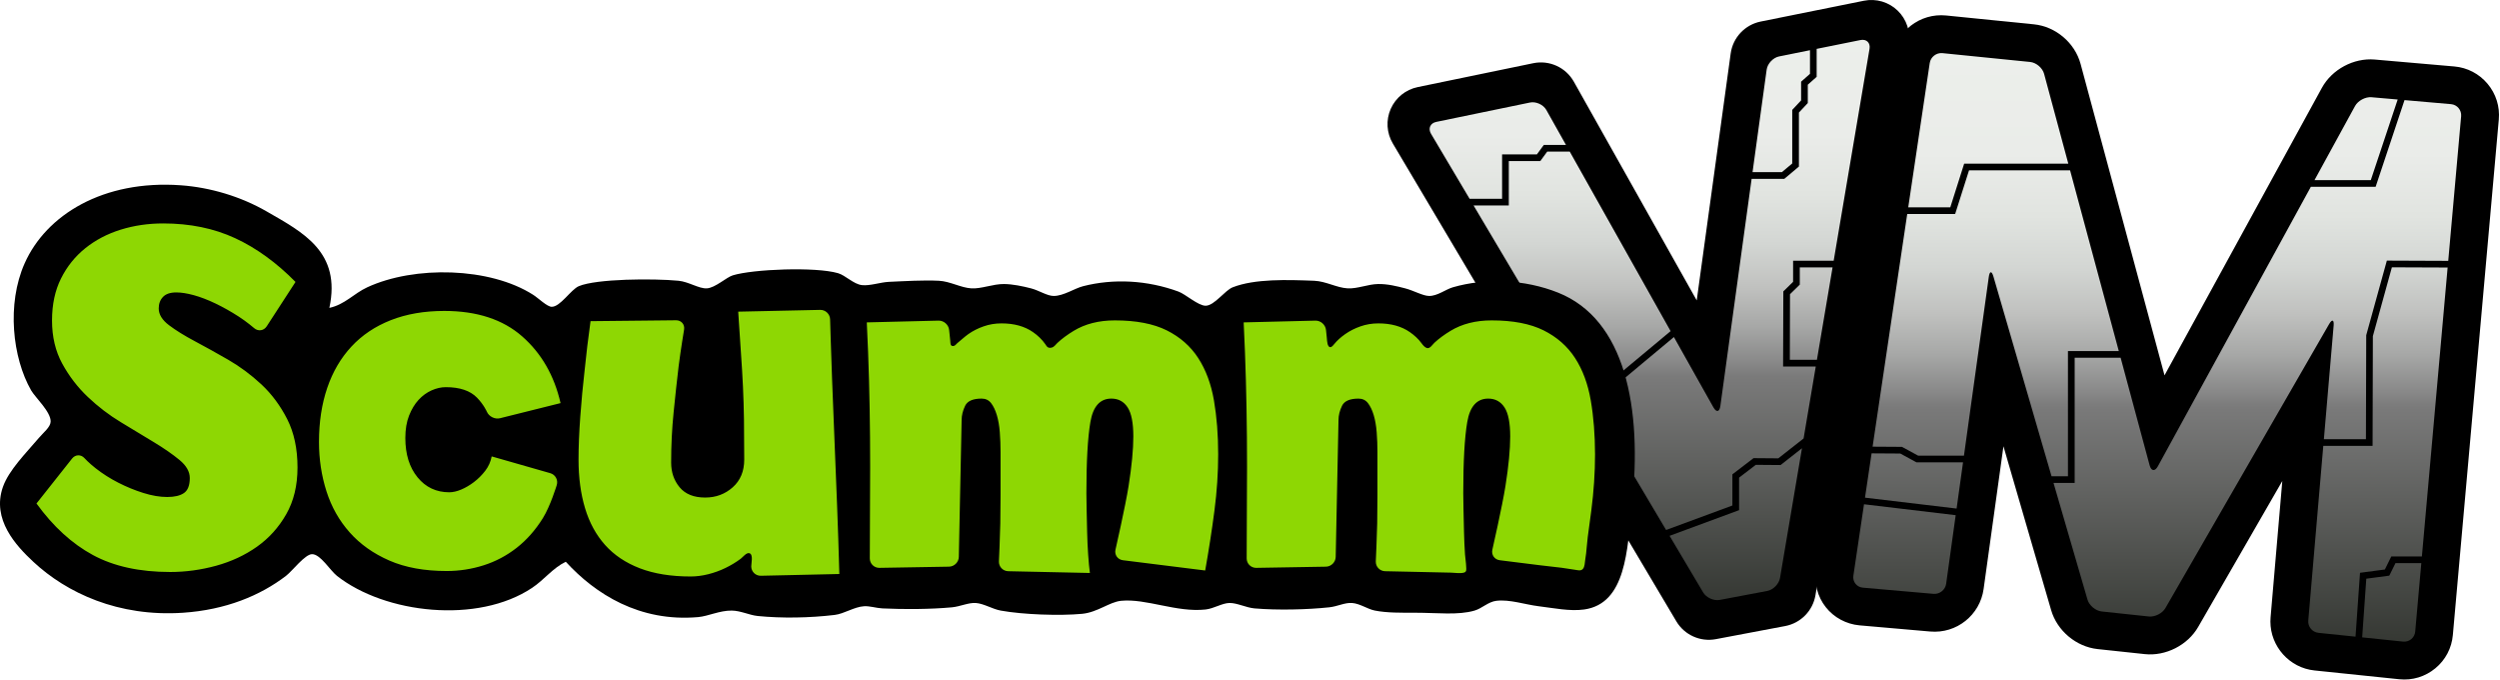
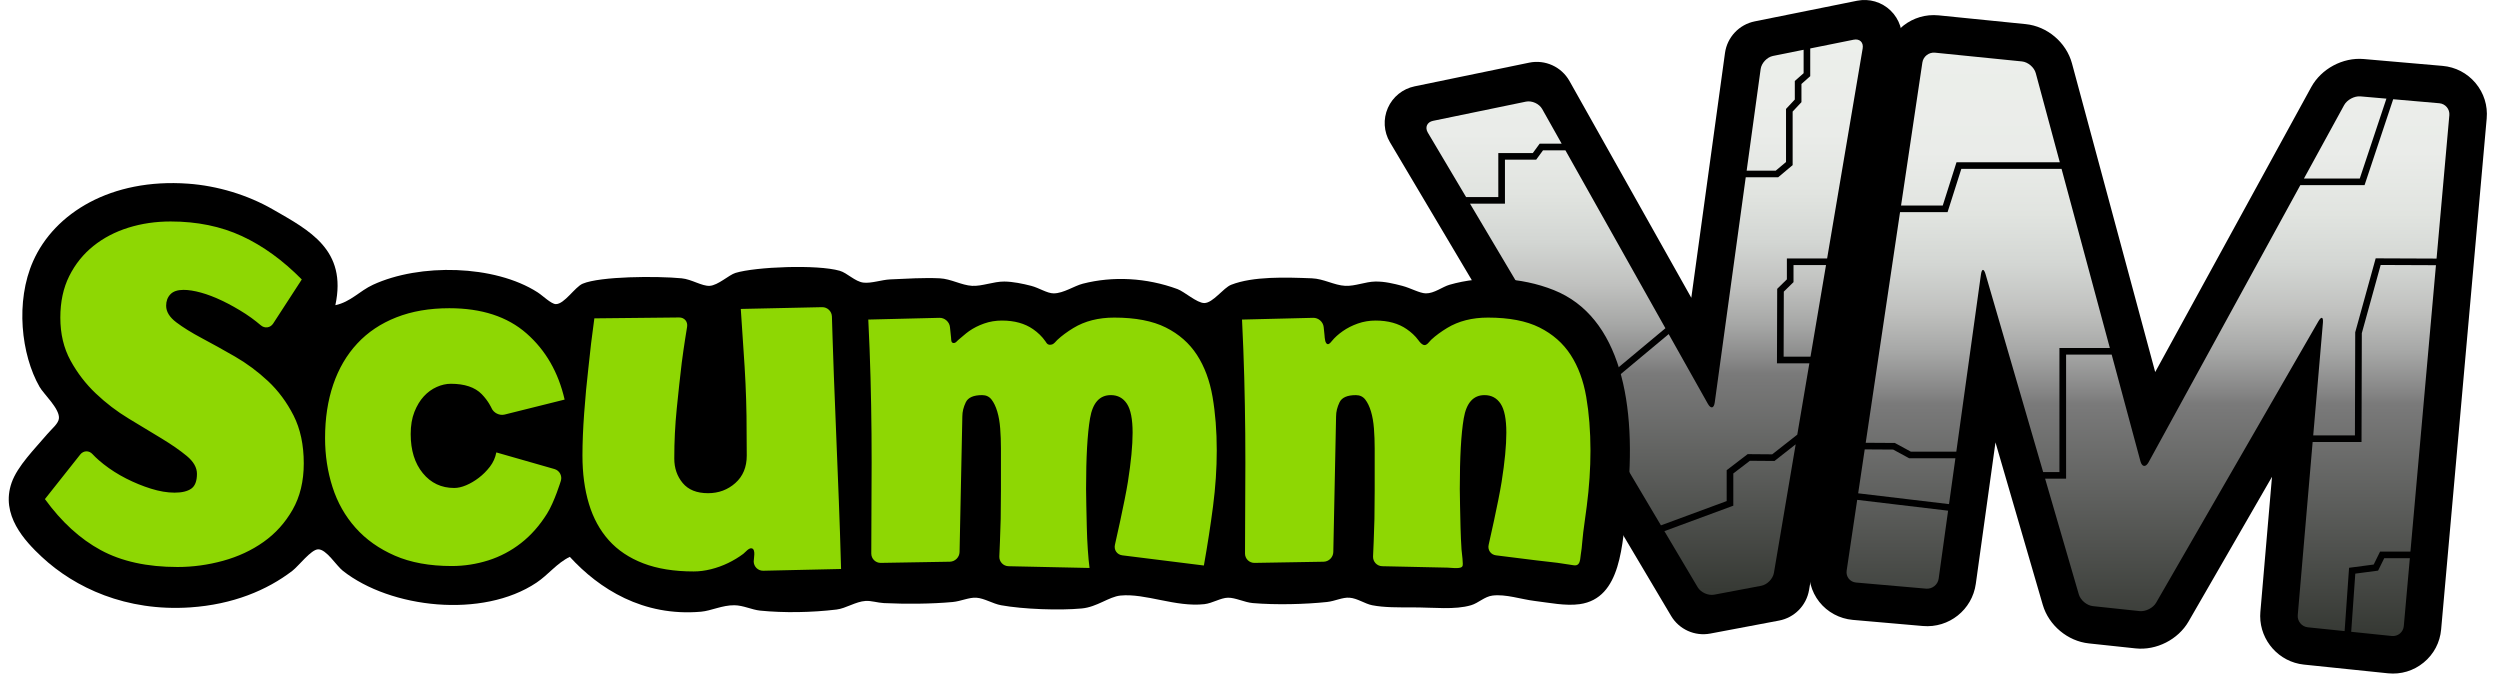
- <svg xmlns="http://www.w3.org/2000/svg" version="1.1" id="Layer_1" x="0px" y="0px" width="566.931px" height="154.093px" viewBox="-0.003 -0.001 566.931 154.093" enable-background="new -0.003 -0.001 566.931 154.093" xml:space="preserve">
-   <defs>
- 	
- 	
- 		</defs>
-   <g>
+ <svg xmlns="http://www.w3.org/2000/svg" version="1.1" id="Layer_1" x="0px" y="0px" width="571.931" height="154.093" viewBox="-0.003 -0.001 571.931 154.093" enable-background="new -0.003 -0.001 566.931 154.093" xml:space="preserve">
+   <defs id="defs4993" />
+   <g id="g5051" transform="translate(2)">
    <g id="layer7">
-       <linearGradient id="path27_1_" gradientUnits="userSpaceOnUse" x1="439.683" y1="979.901" x2="439.683" y2="1115.395" gradientTransform="matrix(1 0 0 1 49.71 -968.8721)">
-         <stop offset="0" style="stop-color:#ECEFEB" />
-         <stop offset="0.175" style="stop-color:#EAECE9" />
-         <stop offset="0.28" style="stop-color:#E1E4E0" />
-         <stop offset="0.366" style="stop-color:#D3D6D3" />
-         <stop offset="0.443" style="stop-color:#C0C1BF" />
-         <stop offset="0.513" style="stop-color:#A6A7A6" />
-         <stop offset="0.577" style="stop-color:#878787" />
-         <stop offset="0.6" style="stop-color:#7A7A7A" />
-         <stop offset="1" style="stop-color:#343732" />
+       <linearGradient id="path27_1_" gradientUnits="userSpaceOnUse" x1="439.683" y1="979.901" x2="439.683" y2="1115.395" gradientTransform="translate(49.71,-968.8721)">
+         <stop offset="0" style="stop-color:#ECEFEB" id="stop4997" />
+         <stop offset="0.175" style="stop-color:#EAECE9" id="stop4999" />
+         <stop offset="0.28" style="stop-color:#E1E4E0" id="stop5001" />
+         <stop offset="0.366" style="stop-color:#D3D6D3" id="stop5003" />
+         <stop offset="0.443" style="stop-color:#C0C1BF" id="stop5005" />
+         <stop offset="0.513" style="stop-color:#A6A7A6" id="stop5007" />
+         <stop offset="0.577" style="stop-color:#878787" id="stop5009" />
+         <stop offset="0.6" style="stop-color:#7A7A7A" id="stop5011" />
+         <stop offset="1" style="stop-color:#343732" id="stop5013" />
      </linearGradient>
-       <path id="path27" fill="url(#path27_1_)" d="M436.783,14.144l-17.318,116.254c-0.141,0.942,0.103,1.867,0.683,2.603    s1.423,1.187,2.37,1.271l16.047,1.399c1.91,0.168,3.686-1.244,3.947-3.146c0,0,8.807-63.336,9.371-67.417    c1.156,3.975,20.719,71.149,20.719,71.149c0.504,1.722,2.293,3.222,4.078,3.41l10.701,1.14c1.773,0.188,3.861-0.875,4.752-2.418    c0,0,34.193-59.302,36.105-62.614c-0.326,3.786-5.582,64.872-5.582,64.872c-0.01,0.104-0.016,0.205-0.016,0.31    c0,1.805,1.385,3.369,3.209,3.56l19.23,1.987c0.938,0.099,1.854-0.18,2.586-0.778c0.729-0.601,1.174-1.447,1.258-2.388    l10.424-116.891c0.082-0.938-0.205-1.854-0.813-2.578c-0.607-0.724-1.457-1.168-2.396-1.25l-18.051-1.57    c-1.777-0.155-3.842,0.951-4.699,2.516l-44.734,81.701c-0.004,0.006-0.006,0.006-0.008,0.01c-0.002-0.004-0.002-0.004-0.004-0.01    l-23.939-88.783c-0.469-1.743-2.244-3.25-4.041-3.431l-19.895-2.003C438.849,10.854,437.066,12.243,436.783,14.144z" />
+       <path id="path27" d="m 436.783,14.144 -17.318,116.254 c -0.141,0.942 0.103,1.867 0.683,2.603 0.58,0.736 1.423,1.187 2.37,1.271 l 16.047,1.399 c 1.91,0.168 3.686,-1.244 3.947,-3.146 0,0 8.807,-63.336 9.371,-67.417 1.156,3.975 20.719,71.149 20.719,71.149 0.504,1.722 2.293,3.222 4.078,3.41 l 10.701,1.14 c 1.773,0.188 3.861,-0.875 4.752,-2.418 0,0 34.193,-59.302 36.105,-62.614 -0.326,3.786 -5.582,64.872 -5.582,64.872 -0.01,0.104 -0.016,0.205 -0.016,0.31 0,1.805 1.385,3.369 3.209,3.56 l 19.23,1.987 c 0.938,0.099 1.854,-0.18 2.586,-0.778 0.729,-0.601 1.174,-1.447 1.258,-2.388 L 559.347,26.447 c 0.082,-0.938 -0.205,-1.854 -0.813,-2.578 -0.607,-0.724 -1.457,-1.168 -2.396,-1.25 l -18.051,-1.57 c -1.777,-0.155 -3.842,0.951 -4.699,2.516 l -44.734,81.701 c -0.004,0.006 -0.006,0.006 -0.008,0.01 -0.002,-0.004 -0.002,-0.004 -0.004,-0.01 L 464.703,16.483 c -0.469,-1.743 -2.244,-3.25 -4.041,-3.431 l -19.895,-2.003 c -1.918,-0.195 -3.701,1.194 -3.984,3.095 z" style="fill:url(#path27_1_)" />
    </g>
    <g id="layer4">
-       <path id="path29" d="M564.333,19c-1.908-2.275-4.586-3.671-7.543-3.929l-18.049-1.569c-4.77-0.415-9.699,2.227-11.996,6.423    c0,0-24.188,44.166-35.697,65.188c-6.199-22.988-19.039-70.604-19.039-70.604c-1.293-4.797-5.645-8.496-10.594-8.993    l-19.896-2.003c-5.975-0.601-11.344,3.579-12.229,9.516l-17.317,116.256c-0.442,2.984,0.364,6.049,2.228,8.406    c1.858,2.354,4.647,3.855,7.658,4.121l16.043,1.4c5.963,0.521,11.277-3.717,12.104-9.646c0,0,2.26-16.262,4.5-32.362    c5.41,18.58,10.822,37.168,10.822,37.168c1.363,4.68,5.699,8.31,10.545,8.821l10.703,1.142c4.746,0.504,9.725-2.028,12.107-6.164    c0,0,9.551-16.562,19.084-33.092c-1.322,15.371-2.66,30.918-2.66,30.918c-0.027,0.317-0.041,0.637-0.041,0.949    c0,5.629,4.309,10.506,10.002,11.094l19.229,1.992c2.971,0.307,5.875-0.57,8.18-2.472c2.307-1.897,3.721-4.582,3.984-7.56    l10.422-116.889C567.15,24.159,566.244,21.277,564.333,19z M534.271,24.044c0.666-1.218,2.344-2.116,3.729-1.996l5.943,0.517    l-6.096,18.277h-12.773L534.271,24.044z M440.664,12.049l19.895,2.003c1.383,0.139,2.811,1.349,3.168,2.69l5.494,20.373h-23.074    h-0.553l-0.168,0.527l-2.979,9.373h-9.541l4.877-32.722C437.986,12.92,439.283,11.911,440.664,12.049z M431.103,102.848    l3.496,1.902l0.17,0.092h0.191h10.377l-1.459,10.486l-20.783-2.473l1.498-10.049L431.103,102.848z M438.65,134.667l-16.047-1.401    c-1.383-0.121-2.348-1.343-2.143-2.716l2.412-16.196l20.797,2.476l-2.162,15.56C441.32,133.76,440.033,134.786,438.65,134.667z     M452.236,62.719c-0.391-1.333-0.861-1.297-1.055,0.076l-5.635,40.534h-10.395l-3.494-1.899l-0.166-0.093l-0.191-0.002    l-6.479-0.041l7.855-52.764h10.318h0.553l0.168-0.528l2.98-9.372h22.928l11.049,40.976h-10.77h-0.764v0.756v27.635h-3.723    L452.236,62.719z M545.181,145.497l-9.295-0.961l0.938-13.306l4.813-0.633l0.4-0.054l0.18-0.36l1.225-2.479h5.861l-1.385,15.541    C547.792,144.625,546.562,145.637,545.181,145.497z M549.437,126.188h-6.473h-0.469l-0.209,0.42l-1.252,2.541l-5.023,0.662    l-0.609,0.08l-0.047,0.617l-0.975,13.869l-8.428-0.871c-1.379-0.145-2.412-1.393-2.293-2.775l3.408-39.619h10.426h0.756    l0.002-0.756l0.064-24.132l4.314-15.606l12.646,0.051L549.437,126.188z M555.414,59.155l-13.355-0.054l-0.574-0.002l-0.152,0.557    l-4.5,16.264l-0.027,0.098v0.102L536.74,99.6h-9.541l2.217-25.75c0.117-1.383-0.355-1.531-1.045-0.329l-37.113,64.363    c-0.691,1.203-2.391,2.064-3.77,1.918l-10.701-1.139c-1.381-0.146-2.828-1.356-3.215-2.688l-7.709-26.466h4.041h0.758v-0.758    V81.118h10.426l6.58,24.403c0.361,1.338,1.203,1.439,1.869,0.224l34.709-63.387h14.148h0.545l0.176-0.518l6.379-19.139    l10.557,0.918c1.383,0.12,2.412,1.35,2.289,2.733L555.414,59.155z" />
+       <path id="path29" d="m 564.333,19 c -1.908,-2.275 -4.586,-3.671 -7.543,-3.929 l -18.049,-1.569 c -4.77,-0.415 -9.699,2.227 -11.996,6.423 0,0 -24.188,44.166 -35.697,65.188 C 484.849,62.125 472.009,14.509 472.009,14.509 470.716,9.712 466.364,6.013 461.415,5.516 L 441.519,3.513 c -5.975,-0.601 -11.344,3.579 -12.229,9.516 l -17.317,116.256 c -0.442,2.984 0.364,6.049 2.228,8.406 1.858,2.354 4.647,3.855 7.658,4.121 l 16.043,1.4 c 5.963,0.521 11.277,-3.717 12.104,-9.646 0,0 2.26,-16.262 4.5,-32.362 5.41,18.58 10.822,37.168 10.822,37.168 1.363,4.68 5.699,8.31 10.545,8.821 l 10.703,1.142 c 4.746,0.504 9.725,-2.028 12.107,-6.164 0,0 9.551,-16.562 19.084,-33.092 -1.322,15.371 -2.66,30.918 -2.66,30.918 -0.027,0.317 -0.041,0.637 -0.041,0.949 0,5.629 4.309,10.506 10.002,11.094 l 19.229,1.992 c 2.971,0.307 5.875,-0.57 8.18,-2.472 2.307,-1.897 3.721,-4.582 3.984,-7.56 L 566.883,27.111 c 0.267,-2.952 -0.639,-5.834 -2.55,-8.111 z m -30.062,5.044 c 0.666,-1.218 2.344,-2.116 3.729,-1.996 l 5.943,0.517 -6.096,18.277 h -12.773 z m -93.607,-11.995 19.895,2.003 c 1.383,0.139 2.811,1.349 3.168,2.69 l 5.494,20.373 h -23.074 -0.553 l -0.168,0.527 -2.979,9.373 h -9.541 l 4.877,-32.722 c 0.203,-1.373 1.5,-2.382 2.881,-2.244 z m -9.561,90.799 3.496,1.902 0.17,0.092 h 0.191 10.377 l -1.459,10.486 -20.783,-2.473 1.498,-10.049 z m 7.547,31.819 -16.047,-1.401 c -1.383,-0.121 -2.348,-1.343 -2.143,-2.716 l 2.412,-16.196 20.797,2.476 -2.162,15.56 c -0.187,1.37 -1.474,2.396 -2.857,2.277 z m 13.586,-71.948 c -0.391,-1.333 -0.861,-1.297 -1.055,0.076 l -5.635,40.534 h -10.395 l -3.494,-1.899 -0.166,-0.093 -0.191,-0.002 -6.479,-0.041 7.855,-52.764 h 10.318 0.553 l 0.168,-0.528 2.98,-9.372 h 22.928 l 11.049,40.976 h -10.77 -0.764 v 0.756 27.635 h -3.723 z m 92.945,82.778 -9.295,-0.961 0.938,-13.306 4.813,-0.633 0.4,-0.054 0.18,-0.36 1.225,-2.479 h 5.861 l -1.385,15.541 c -0.126,1.38 -1.356,2.392 -2.737,2.252 z m 4.256,-19.309 h -6.473 -0.469 l -0.209,0.42 -1.252,2.541 -5.023,0.662 -0.609,0.08 -0.047,0.617 -0.975,13.869 -8.428,-0.871 c -1.379,-0.145 -2.412,-1.393 -2.293,-2.775 l 3.408,-39.619 h 10.426 0.756 l 0.002,-0.756 0.064,-24.132 4.314,-15.606 12.646,0.051 z m 5.977,-67.033 -13.355,-0.054 -0.574,-0.002 -0.152,0.557 -4.5,16.264 -0.027,0.098 V 76.12 L 536.74,99.6 h -9.541 l 2.217,-25.75 c 0.117,-1.383 -0.355,-1.531 -1.045,-0.329 l -37.113,64.363 c -0.691,1.203 -2.391,2.064 -3.77,1.918 l -10.701,-1.139 c -1.381,-0.146 -2.828,-1.356 -3.215,-2.688 l -7.709,-26.466 h 4.041 0.758 v -0.758 -27.633 h 10.426 l 6.58,24.403 c 0.361,1.338 1.203,1.439 1.869,0.224 l 34.709,-63.387 h 14.148 0.545 l 0.176,-0.518 6.379,-19.139 10.557,0.918 c 1.383,0.12 2.412,1.35 2.289,2.733 z" />
    </g>
    <g id="layer6">
-       <linearGradient id="path50_1_" gradientUnits="userSpaceOnUse" x1="324.536" y1="976.892" x2="324.536" y2="1105.977" gradientTransform="matrix(1 0 0 1 49.71 -968.8721)">
-         <stop offset="0" style="stop-color:#ECEFEB" />
-         <stop offset="0.175" style="stop-color:#EAECE9" />
-         <stop offset="0.28" style="stop-color:#E1E4E0" />
-         <stop offset="0.366" style="stop-color:#D3D6D3" />
-         <stop offset="0.443" style="stop-color:#C0C1BF" />
-         <stop offset="0.513" style="stop-color:#A6A7A6" />
-         <stop offset="0.577" style="stop-color:#878787" />
-         <stop offset="0.6" style="stop-color:#7A7A7A" />
-         <stop offset="1" style="stop-color:#343732" />
+       <linearGradient id="path50_1_" gradientUnits="userSpaceOnUse" x1="324.536" y1="976.892" x2="324.536" y2="1105.977" gradientTransform="translate(49.71,-968.8721)">
+         <stop offset="0" style="stop-color:#ECEFEB" id="stop5020" />
+         <stop offset="0.175" style="stop-color:#EAECE9" id="stop5022" />
+         <stop offset="0.28" style="stop-color:#E1E4E0" id="stop5024" />
+         <stop offset="0.366" style="stop-color:#D3D6D3" id="stop5026" />
+         <stop offset="0.443" style="stop-color:#C0C1BF" id="stop5028" />
+         <stop offset="0.513" style="stop-color:#A6A7A6" id="stop5030" />
+         <stop offset="0.577" style="stop-color:#878787" id="stop5032" />
+         <stop offset="0.6" style="stop-color:#7A7A7A" id="stop5034" />
+         <stop offset="1" style="stop-color:#343732" id="stop5036" />
      </linearGradient>
-       <path id="path50" fill="url(#path50_1_)" d="M421.875,8.088L421.875,8.088l-18.472,3.722c-1.782,0.359-3.37,2.05-3.618,3.85    c0,0-10.306,74.859-10.435,75.795c-0.463-0.822-37.666-67.015-37.666-67.015c-0.896-1.594-3-2.553-4.791-2.183l-21.271,4.396    c-0.975,0.2-1.732,0.776-2.088,1.579c-0.354,0.802-0.27,1.752,0.238,2.605l61.738,104.019c0.928,1.561,3.045,2.518,4.822,2.182    L401.108,135c1.776-0.336,3.404-1.996,3.707-3.781l20.308-119.985c0.168-0.984-0.096-1.897-0.723-2.504    C423.775,8.125,422.853,7.893,421.875,8.088z" />
+       <path id="path50" d="m 421.875,8.088 v 0 l -18.472,3.722 c -1.782,0.359 -3.37,2.05 -3.618,3.85 0,0 -10.306,74.859 -10.435,75.795 -0.463,-0.822 -37.666,-67.015 -37.666,-67.015 -0.896,-1.594 -3,-2.553 -4.791,-2.183 l -21.271,4.396 c -0.975,0.2 -1.732,0.776 -2.088,1.579 -0.354,0.802 -0.27,1.752 0.238,2.605 l 61.738,104.019 c 0.928,1.561 3.045,2.518 4.822,2.182 L 401.108,135 c 1.776,-0.336 3.404,-1.996 3.707,-3.781 L 425.123,11.234 C 425.291,10.25 425.027,9.337 424.4,8.73 423.775,8.125 422.853,7.893 421.875,8.088 Z" style="fill:url(#path50_1_)" />
    </g>
    <g id="layer5">
-       <path id="path52" d="M430.519,2.419c-2.027-1.968-4.895-2.809-7.668-2.251l-23.417,4.719c-3.576,0.72-6.31,3.625-6.808,7.241    c0,0-4.403,31.996-7.705,55.993C373.005,46.92,357.05,18.532,357.05,18.532c-1.829-3.256-5.559-4.954-9.217-4.198l-26.215,5.418    c-2.72,0.561-4.994,2.4-6.115,4.938c-1.119,2.537-0.942,5.459,0.472,7.844l64.317,108.356c1.84,3.104,5.426,4.721,8.972,4.051    l15.729-2.971c3.526-0.666,6.269-3.46,6.866-7L433.007,10.01C433.478,7.226,432.548,4.385,430.519,2.419z M400.785,15.798    c0.188-1.375,1.457-2.724,2.815-2.999l7.015-1.413v5.358l-1.759,1.556l-0.256,0.226v0.341v3.905l-1.806,1.93l-0.205,0.219v0.299    v11.849l-2.353,1.972h-6.653L400.785,15.798z M341.53,46.599h0.759V45.84v-9.318h6.762h0.386l0.228-0.311L351,34.384h5.119    l22.877,40.706l-18.58,15.5L334.3,46.6L341.53,46.599L341.53,46.599z M325.828,27.645l21.271-4.396    c1.355-0.281,3.025,0.48,3.707,1.689l4.459,7.934h-4.648h-0.387l-0.229,0.31l-1.338,1.828h-7.135h-0.76v0.757v9.32H333.4    l-8.762-14.76C323.934,29.131,324.466,27.924,325.828,27.645z M403.821,131.053c-0.229,1.369-1.536,2.701-2.899,2.957    l-10.771,2.035c-1.362,0.258-3.062-0.508-3.771-1.701l-7.616-12.834l15.272-5.639l0.494-0.182v-0.527v-6.848l3.793-2.902    l5.36,0.043l0.267,0.002l0.209-0.164l4.637-3.643L403.821,131.053z M406.083,66.717l1.992-1.949l0.228-0.223v-0.318v-3.582h7.434    l-3.547,20.953h-6.147L406.083,66.717z M424.126,11.068l-8.135,48.063h-8.445h-0.76v0.758v4.021l-1.99,1.947l-0.226,0.223    l-0.002,0.317l-0.049,15.958l-0.002,0.76h0.76h6.652l-2.763,16.316l-5.737,4.506l-5.357-0.043l-0.26-0.002l-0.205,0.157    l-4.297,3.291l-0.297,0.226v0.375v6.692l-15.039,5.553l-16.783-28.273l18.554-15.48l8.959,15.937    c0.68,1.209,1.392,1.074,1.58-0.301l7.09-51.511h7.14h0.274L405,40.38l2.834-2.376l0.271-0.226v-0.354V25.521l1.809-1.931    l0.205-0.218v-0.299v-3.864l1.756-1.557l0.254-0.225v-0.341v-6.003l9.945-2.003C423.433,8.805,424.359,9.701,424.126,11.068z" />
+       <path id="path52" d="m 430.519,2.419 c -2.027,-1.968 -4.895,-2.809 -7.668,-2.251 l -23.417,4.719 c -3.576,0.72 -6.31,3.625 -6.808,7.241 0,0 -4.403,31.996 -7.705,55.993 C 373.005,46.92 357.05,18.532 357.05,18.532 c -1.829,-3.256 -5.559,-4.954 -9.217,-4.198 l -26.215,5.418 c -2.72,0.561 -4.994,2.4 -6.115,4.938 -1.119,2.537 -0.942,5.459 0.472,7.844 l 64.317,108.356 c 1.84,3.104 5.426,4.721 8.972,4.051 l 15.729,-2.971 c 3.526,-0.666 6.269,-3.46 6.866,-7 L 433.007,10.01 c 0.471,-2.784 -0.459,-5.625 -2.488,-7.591 z m -29.734,13.379 c 0.188,-1.375 1.457,-2.724 2.815,-2.999 l 7.015,-1.413 v 5.358 l -1.759,1.556 -0.256,0.226 v 0.341 3.905 l -1.806,1.93 -0.205,0.219 v 0.299 11.849 l -2.353,1.972 h -6.653 z M 341.53,46.599 h 0.759 V 45.84 36.522 h 6.762 0.386 l 0.228,-0.311 1.335,-1.827 h 5.119 L 378.996,75.09 360.416,90.59 334.3,46.6 Z m -15.702,-18.954 21.271,-4.396 c 1.355,-0.281 3.025,0.48 3.707,1.689 l 4.459,7.934 h -4.648 -0.387 l -0.229,0.31 -1.338,1.828 h -7.135 -0.76 v 0.757 9.32 H 333.4 l -8.762,-14.76 c -0.704,-1.196 -0.172,-2.403 1.19,-2.682 z m 77.993,103.408 c -0.229,1.369 -1.536,2.701 -2.899,2.957 l -10.771,2.035 c -1.362,0.258 -3.062,-0.508 -3.771,-1.701 l -7.616,-12.834 15.272,-5.639 0.494,-0.182 v -0.527 -6.848 l 3.793,-2.902 5.36,0.043 0.267,0.002 0.209,-0.164 4.637,-3.643 z m 2.262,-64.336 1.992,-1.949 0.228,-0.223 v -0.318 -3.582 h 7.434 l -3.547,20.953 h -6.147 z m 18.043,-55.649 -8.135,48.063 h -8.445 -0.76 v 0.758 4.021 l -1.99,1.947 -0.226,0.223 -0.002,0.317 -0.049,15.958 -0.002,0.76 h 0.76 6.652 l -2.763,16.316 -5.737,4.506 -5.357,-0.043 -0.26,-0.002 -0.205,0.157 -4.297,3.291 -0.297,0.226 v 0.375 6.692 l -15.039,5.553 -16.783,-28.273 18.554,-15.48 8.959,15.937 c 0.68,1.209 1.392,1.074 1.58,-0.301 l 7.09,-51.511 h 7.14 0.274 L 405,40.38 l 2.834,-2.376 0.271,-0.226 V 37.424 25.521 l 1.809,-1.931 0.205,-0.218 v -0.299 -3.864 l 1.756,-1.557 0.254,-0.225 v -0.341 -6.003 l 9.945,-2.003 c 1.359,-0.275 2.285,0.621 2.052,1.988 z" />
    </g>
-     <path id="path2689" d="M353.483,66.369c15.177,6.063,19.17,25.939,16.729,48.469c-1.06,9.77-1.271,22.031-10.825,23.375   c-3.25,0.457-6.921-0.324-10.335-0.738c-3.063-0.373-6.569-1.598-9.596-1.229c-1.84,0.225-3.238,1.721-4.922,2.213   c-3.736,1.098-8.386,0.492-13.531,0.492c-3.146,0-6.34,0.051-9.103-0.492c-1.666-0.328-3.373-1.59-5.168-1.721   c-1.642-0.123-3.303,0.783-5.166,0.982c-5.01,0.533-11.729,0.695-16.979,0.246c-1.88-0.166-3.958-1.256-5.657-1.229   c-1.678,0.025-3.559,1.271-5.414,1.477c-6.576,0.729-13.49-2.537-19.189-1.967c-2.656,0.266-5.342,2.623-8.857,2.951   c-5.074,0.479-13.408,0.182-18.453-0.736c-1.891-0.344-3.834-1.6-5.658-1.723c-1.654-0.113-3.541,0.811-5.412,0.984   c-4.783,0.445-10.76,0.486-15.748,0.246c-1.436-0.072-2.875-0.574-4.184-0.492c-2.266,0.145-4.504,1.713-6.643,1.969   c-5.709,0.688-12.07,0.789-17.467,0.246c-1.918-0.195-3.865-1.209-5.906-1.229c-2.764-0.032-5.326,1.277-7.627,1.478   c-13.297,1.158-23.307-5.229-30.018-12.549c-2.968,1.426-4.869,4.063-7.627,5.905c-12.333,8.259-33.379,5.879-44.287-2.707   c-1.548-1.219-3.757-4.95-5.658-4.92c-1.621,0.027-4.445,3.8-5.906,4.92c-5.808,4.451-13.629,7.709-23.373,8.365   c-14.66,0.983-26.373-4.496-33.953-11.563c-3.885-3.627-9.488-9.584-6.889-16.976c1.338-3.806,5.254-7.694,8.119-11.071   c1.055-1.246,2.639-2.462,2.705-3.691c0.123-2.213-3.496-5.51-4.428-7.135c-4.228-7.377-5.582-19.55-1.476-28.788   c4.896-11.01,17.828-18.976,35.429-17.715c6.71,0.482,13.599,2.547,19.437,5.905c8.34,4.793,16.992,9.227,14.271,21.897   c3.516-0.753,5.535-3.256,8.611-4.674c10.691-4.936,27.801-4.587,37.643,1.723c1.234,0.793,3.127,2.69,4.184,2.705   c1.957,0.025,4.361-3.92,6.15-4.675c4.008-1.69,16.895-1.782,22.637-1.229c2.285,0.222,4.627,1.82,6.395,1.723   c1.928-0.107,4.414-2.495,5.906-2.953c4.586-1.404,18.709-1.978,23.865-0.492c1.695,0.487,3.506,2.48,5.414,2.707   c1.813,0.215,4.176-0.65,6.15-0.738c3.664-0.168,7.781-0.418,11.318-0.246c2.551,0.125,4.965,1.58,7.379,1.722   c2.244,0.135,4.926-1.004,7.381-0.983c1.967,0.016,4.229,0.486,6.15,0.983c1.83,0.474,3.66,1.733,5.168,1.724   c2.246-0.017,4.652-1.703,6.643-2.215c6.889-1.768,14.553-1.378,21.652,1.23c1.588,0.584,4.469,3.209,6.148,3.199   c1.994-0.012,4.344-3.476,6.152-4.184c5.037-1.963,12.468-1.707,18.451-1.477c2.697,0.104,5.115,1.594,7.629,1.722   c2.229,0.114,4.617-0.948,6.887-0.983c2.152-0.035,4.227,0.486,6.152,0.983c1.939,0.502,3.986,1.702,5.414,1.724   c1.906,0.024,3.781-1.498,5.412-1.97C337.048,63,345.884,63.334,353.483,66.369z" />
+     <path id="path2689" d="m 353.483,66.369 c 15.177,6.063 19.17,25.939 16.729,48.469 -1.06,9.77 -1.271,22.031 -10.825,23.375 -3.25,0.457 -6.921,-0.324 -10.335,-0.738 -3.063,-0.373 -6.569,-1.598 -9.596,-1.229 -1.84,0.225 -3.238,1.721 -4.922,2.213 -3.736,1.098 -8.386,0.492 -13.531,0.492 -3.146,0 -6.34,0.051 -9.103,-0.492 -1.666,-0.328 -3.373,-1.59 -5.168,-1.721 -1.642,-0.123 -3.303,0.783 -5.166,0.982 -5.01,0.533 -11.729,0.695 -16.979,0.246 -1.88,-0.166 -3.958,-1.256 -5.657,-1.229 -1.678,0.025 -3.559,1.271 -5.414,1.477 -6.576,0.729 -13.49,-2.537 -19.189,-1.967 -2.656,0.266 -5.342,2.623 -8.857,2.951 -5.074,0.479 -13.408,0.182 -18.453,-0.736 -1.891,-0.344 -3.834,-1.6 -5.658,-1.723 -1.654,-0.113 -3.541,0.811 -5.412,0.984 -4.783,0.445 -10.76,0.486 -15.748,0.246 -1.436,-0.072 -2.875,-0.574 -4.184,-0.492 -2.266,0.145 -4.504,1.713 -6.643,1.969 -5.709,0.688 -12.07,0.789 -17.467,0.246 -1.918,-0.195 -3.865,-1.209 -5.906,-1.229 -2.764,-0.032 -5.326,1.277 -7.627,1.478 -13.297,1.158 -23.307,-5.229 -30.018,-12.549 -2.968,1.426 -4.869,4.063 -7.627,5.905 -12.333,8.259 -33.379,5.879 -44.287,-2.707 -1.548,-1.219 -3.757,-4.95 -5.658,-4.92 -1.621,0.027 -4.445,3.8 -5.906,4.92 -5.808,4.451 -13.629,7.709 -23.373,8.365 C 26.843,139.938 15.13,134.459 7.55,127.392 3.665,123.765 -1.938,117.808 0.661,110.416 1.999,106.61 5.915,102.722 8.78,99.345 9.835,98.099 11.419,96.883 11.485,95.654 11.608,93.441 7.989,90.144 7.057,88.519 2.829,81.142 1.475,68.969 5.581,59.731 10.477,48.721 23.409,40.755 41.01,42.016 c 6.71,0.482 13.599,2.547 19.437,5.905 8.34,4.793 16.992,9.227 14.271,21.897 3.516,-0.753 5.535,-3.256 8.611,-4.674 10.691,-4.936 27.801,-4.587 37.643,1.723 1.234,0.793 3.127,2.69 4.184,2.705 1.957,0.025 4.361,-3.92 6.15,-4.675 4.008,-1.69 16.895,-1.782 22.637,-1.229 2.285,0.222 4.627,1.82 6.395,1.723 1.928,-0.107 4.414,-2.495 5.906,-2.953 4.586,-1.404 18.709,-1.978 23.865,-0.492 1.695,0.487 3.506,2.48 5.414,2.707 1.813,0.215 4.176,-0.65 6.15,-0.738 3.664,-0.168 7.781,-0.418 11.318,-0.246 2.551,0.125 4.965,1.58 7.379,1.722 2.244,0.135 4.926,-1.004 7.381,-0.983 1.967,0.016 4.229,0.486 6.15,0.983 1.83,0.474 3.66,1.733 5.168,1.724 2.246,-0.017 4.652,-1.703 6.643,-2.215 6.889,-1.768 14.553,-1.378 21.652,1.23 1.588,0.584 4.469,3.209 6.148,3.199 1.994,-0.012 4.344,-3.476 6.152,-4.184 5.037,-1.963 12.468,-1.707 18.451,-1.477 2.697,0.104 5.115,1.594 7.629,1.722 2.229,0.114 4.617,-0.948 6.887,-0.983 2.152,-0.035 4.227,0.486 6.152,0.983 1.939,0.502 3.986,1.702 5.414,1.724 1.906,0.024 3.781,-1.498 5.412,-1.97 7.439,-2.144 16.275,-1.81 23.874,1.225 z" />
    <g id="g2691" enable-background="new    ">
      <g id="g2693">
-         <g>
-           <g>
-             <path id="SVGID_1_" fill="#8ED703" d="M65.161,95.064c1.551,3.064,2.33,6.711,2.33,10.945c0,4.084-0.854,7.619-2.558,10.605       c-1.705,2.985-3.921,5.44-6.649,7.37c-2.727,1.929-5.816,3.363-9.263,4.312c-3.449,0.943-6.916,1.416-10.399,1.416       c-6.973,0-12.826-1.287-17.562-3.854s-8.998-6.463-12.786-11.681l8.075-10.193c0.747-0.942,2.017-0.979,2.817-0.086       c0,0,0.929,1.037,2.52,2.283c1.591,1.25,3.313,2.344,5.171,3.289c1.854,0.947,3.75,1.721,5.683,2.326s3.731,0.908,5.398,0.908       c1.666,0,2.938-0.304,3.807-0.908c0.871-0.604,1.309-1.738,1.309-3.402c0-1.436-0.779-2.797-2.33-4.084       c-1.555-1.283-3.487-2.625-5.797-4.024c-2.313-1.397-4.813-2.91-7.502-4.537c-2.689-1.625-5.189-3.533-7.5-5.728       c-2.313-2.19-4.245-4.707-5.797-7.541c-1.553-2.836-2.33-6.105-2.33-9.811c0-3.629,0.682-6.805,2.045-9.526       c1.363-2.723,3.201-5.008,5.513-6.862c2.31-1.851,4.981-3.25,8.013-4.197c3.029-0.944,6.25-1.417,9.66-1.417       c6.061,0,11.498,1.116,16.311,3.345c4.812,2.231,9.377,5.539,13.697,9.922l-6.539,10.073c-0.654,1.009-1.936,1.191-2.846,0.402       c0,0-1.643-1.42-3.46-2.595c-1.817-1.17-3.599-2.171-5.341-3.004c-1.744-0.832-3.374-1.455-4.889-1.872       c-1.517-0.415-2.84-0.624-3.978-0.624c-1.364,0-2.368,0.341-3.012,1.021c-0.646,0.681-0.966,1.55-0.966,2.608       c0,1.36,0.775,2.628,2.33,3.8c1.551,1.172,3.504,2.381,5.853,3.629c2.349,1.249,4.868,2.646,7.56,4.195       c2.688,1.552,5.209,3.423,7.559,5.613C61.654,89.377,63.605,92.004,65.161,95.064z M94.954,90.676       c0.866-0.941,1.848-1.656,2.944-2.146c1.093-0.487,2.168-0.733,3.228-0.733c3.17,0,5.528,0.791,7.076,2.373       c1.547,1.582,2.248,3.197,2.248,3.197c0.477,1.1,1.818,1.762,2.981,1.473l13.737-3.428c-1.435-6.25-4.342-11.3-8.719-15.139       c-4.379-3.842-10.267-5.762-17.664-5.762c-4.529,0-8.568,0.695-12.117,2.09s-6.529,3.389-8.944,5.989       c-2.417,2.599-4.247,5.726-5.492,9.377c-1.246,3.656-1.869,7.74-1.869,12.259c0,3.918,0.566,7.646,1.698,11.188       s2.887,6.646,5.266,9.32c2.377,2.676,5.377,4.803,9.002,6.385c3.623,1.58,7.963,2.371,13.021,2.371       c2.868,0,5.661-0.438,8.379-1.299c2.718-0.867,5.209-2.186,7.474-3.955c2.266-1.77,4.246-4.01,5.944-6.725       c1.698-2.711,3.16-7.518,3.16-7.518c0.349-1.146-0.31-2.354-1.461-2.687l-13.304-3.807c-0.228,1.207-0.719,2.297-1.473,3.277       c-0.756,0.979-1.604,1.826-2.548,2.541c-0.944,0.719-1.907,1.284-2.888,1.698s-1.887,0.619-2.717,0.619       c-2.944,0-5.342-1.129-7.19-3.389c-1.851-2.261-2.774-5.233-2.774-8.929c0-1.954,0.283-3.649,0.85-5.084       C93.368,92.807,94.084,91.62,94.954,90.676z M189.329,100.25c-0.189-4.686-0.379-9.461-0.568-14.334       c-0.189-4.873-0.445-13.508-0.445-13.508c-0.035-1.201-1.049-2.164-2.25-2.137l-18.598,0.404       c0.229,3.627,0.436,6.763,0.625,9.407c0.189,2.645,0.342,5.176,0.455,7.592c0.113,2.416,0.189,4.91,0.229,7.477       c0.035,2.57,0.057,5.593,0.057,9.066c0,2.645-0.871,4.74-2.611,6.289c-1.742,1.549-3.822,2.322-6.248,2.322       c-2.572,0-4.504-0.775-5.791-2.322c-1.289-1.549-1.93-3.418-1.93-5.609c0-3.92,0.18-7.598,0.566-11.442       c0.379-3.774,0.756-7.25,1.137-10.427c0.455-3.625,1.229-8.268,1.229-8.268c0.197-1.186-0.623-2.146-1.826-2.133l-19.391,0.203       c-0.531,3.779-0.984,7.555-1.363,11.333c-0.379,3.248-0.699,6.685-0.965,10.312c-0.266,3.625-0.396,6.873-0.396,9.743       c0,4.078,0.492,7.755,1.477,11.025c0.982,3.271,2.5,6.051,4.543,8.34s4.674,4.051,7.893,5.291       c3.217,1.235,7.059,1.856,11.525,1.856c1.287,0,2.611-0.17,3.975-0.51c1.361-0.341,2.668-0.813,3.918-1.419       c1.248-0.604,2.4-1.301,3.463-2.094c0.477-0.356,1.313-1.485,1.998-1.248c0.889,0.312,0.387,2.306,0.387,2.97       c0,1.202,0.982,2.163,2.186,2.137l17.801-0.399c-0.152-5.554-0.322-10.756-0.512-15.61       C189.706,109.702,189.516,104.934,189.329,100.25z M271.823,81.186c-1.736-2.672-4.115-4.762-7.133-6.27       c-3.02-1.506-6.945-2.26-11.775-2.26c-3.625,0-6.738,0.791-9.344,2.373c-0.693,0.422-1.373,0.869-2.025,1.354       c-0.586,0.435-1.154,0.898-1.684,1.399c-0.395,0.373-0.738,0.944-1.311,1.045c-0.146,0.024-0.299,0.062-0.453,0.047       c-0.523-0.049-0.668-0.401-0.938-0.791c-0.754-1.094-1.732-2.015-2.818-2.772c-1.889-1.316-4.266-1.977-7.133-1.977       c-1.436,0-2.795,0.226-4.078,0.678c-1.285,0.451-2.434,1.035-3.453,1.751c-0.861,0.604-1.604,1.334-2.426,1.984       c-0.404,0.317-0.564,0.756-1.131,0.721c-0.586-0.038-0.502-0.784-0.543-1.184c-0.049-0.474-0.1-0.947-0.148-1.421       c-0.037-0.347-0.074-0.694-0.109-1.04c-0.123-1.191-1.205-2.144-2.404-2.115l-16.279,0.399c0.227,4.595,0.396,9,0.51,13.22       c0.114,4.219,0.188,8.491,0.227,12.821c0.037,4.332,0.037,8.908,0,13.729c-0.039,4.82-0.053,13.75-0.053,13.75       c-0.002,1.199,0.977,2.164,2.176,2.146l15.797-0.27c1.197-0.021,2.199-1.02,2.223-2.215l0.637-31.037       c0-1.055,0.264-2.127,0.791-3.221c0.527-1.093,1.771-1.64,3.736-1.64c0.906,0,1.623,0.338,2.152,1.019       c0.525,0.678,0.961,1.582,1.303,2.711c0.34,1.129,0.564,2.428,0.678,3.897c0.113,1.467,0.17,2.994,0.17,4.576       c0,3.916,0,7.117,0,9.604c0,2.483-0.02,4.649-0.057,6.493c-0.039,1.851-0.096,3.58-0.17,5.199       c-0.076,1.62-0.143,3.416-0.143,3.416c-0.045,1.196,0.896,2.198,2.096,2.228l18.543,0.401       c-0.152-1.129-0.283-2.522-0.395-4.181c-0.113-1.655-0.191-3.351-0.229-5.084c-0.037-1.731-0.074-3.389-0.113-4.971       s-0.057-2.861-0.057-3.843c0-7.229,0.303-12.612,0.908-16.155c0.604-3.539,2.188-5.311,4.756-5.311       c1.584,0,2.811,0.66,3.68,1.979c0.865,1.318,1.303,3.521,1.303,6.609c0,2.938-0.359,6.686-1.076,11.242       c-0.719,4.558-2.971,14.427-2.971,14.427c-0.266,1.168,0.49,2.244,1.68,2.396l18.672,2.33c0.83-4.67,1.529-9.188,2.096-13.56       c0.566-4.366,0.85-8.625,0.85-12.769c0-4.442-0.322-8.528-0.963-12.258C274.749,87.061,273.559,83.859,271.823,81.186z        M360.882,90.79c-0.644-3.729-1.83-6.931-3.563-9.604c-1.737-2.672-4.116-4.762-7.137-6.27       c-3.021-1.506-6.942-2.26-11.774-2.26c-3.623,0-6.736,0.791-9.343,2.373c-0.666,0.405-1.315,0.834-1.946,1.295       c-0.593,0.434-1.162,0.896-1.697,1.396c-0.442,0.414-1.014,1.406-1.715,1.203c-0.5-0.146-0.938-0.701-1.229-1.105       c-0.718-0.984-1.644-1.813-2.64-2.506c-1.889-1.315-4.267-1.978-7.133-1.978c-1.438,0-2.795,0.227-4.078,0.679       c-1.282,0.452-2.435,1.036-3.451,1.751c-1.02,0.716-1.852,1.469-2.491,2.259c-0.104,0.127-0.205,0.252-0.317,0.369       c-0.162,0.168-0.416,0.396-0.671,0.334c-0.288-0.067-0.459-0.498-0.522-0.752c-0.116-0.445-0.127-0.917-0.172-1.374       c-0.062-0.592-0.121-1.186-0.185-1.777c-0.125-1.193-1.207-2.145-2.403-2.115l-16.277,0.399       c0.225,4.595,0.396,9.001,0.508,13.22c0.115,4.219,0.189,8.492,0.229,12.822c0.037,4.332,0.037,8.908,0,13.729       c-0.039,4.82-0.055,13.75-0.055,13.75c-0.002,1.199,0.977,2.164,2.178,2.146l15.799-0.269c1.197-0.021,2.197-1.016,2.223-2.215       l0.635-31.037c0-1.055,0.266-2.127,0.793-3.221c0.527-1.092,1.773-1.639,3.736-1.639c0.906,0,1.623,0.338,2.15,1.018       c0.525,0.678,0.963,1.582,1.303,2.711s0.563,2.428,0.68,3.898c0.113,1.469,0.17,2.994,0.17,4.574c0,3.918,0,7.118,0,9.604       c0,2.483-0.02,4.649-0.057,6.495c-0.039,1.849-0.096,3.578-0.17,5.197c-0.076,1.621-0.146,3.416-0.146,3.416       c-0.045,1.196,0.896,2.198,2.1,2.228c0.012,0,0.021,0,0.033,0c0.6,0.012,1.197,0.024,1.799,0.039       c1.293,0.026,2.586,0.057,3.881,0.084c1.582,0.032,3.164,0.067,4.748,0.104c1.494,0.031,2.988,0.063,4.48,0.098       c0.916,0.021,1.99,0.219,2.891,0.012c0.76-0.176,0.592-0.777,0.57-1.385c-0.025-0.918-0.193-1.814-0.26-2.729       c-0.109-1.655-0.188-3.352-0.229-5.084c-0.037-1.731-0.074-3.391-0.111-4.971c-0.039-1.582-0.059-2.861-0.059-3.843       c0-7.229,0.301-12.614,0.906-16.155s2.189-5.313,4.756-5.313c1.586,0,2.813,0.662,3.682,1.979       c0.865,1.317,1.305,3.521,1.305,6.608c0,2.938-0.357,6.687-1.078,11.242c-0.717,4.562-2.969,14.428-2.969,14.428       c-0.268,1.168,0.486,2.246,1.68,2.396c0.51,0.063,1.018,0.127,1.521,0.19c2.555,0.32,5.104,0.636,7.656,0.955       c1.619,0.203,3.242,0.373,4.863,0.563c0.984,0.113,1.957,0.332,2.938,0.443c0.607,0.066,1.377,0.375,1.867-0.166       c0.465-0.52,0.438-1.469,0.545-2.109c0.166-0.967,0.264-1.939,0.344-2.916c0.121-1.495,0.313-2.959,0.523-4.443       c0.18-1.248,0.344-2.496,0.506-3.746c0.564-4.367,0.85-8.624,0.85-12.768C361.846,98.604,361.524,94.518,360.882,90.79z" />
+         <g id="g5047">
+           <g id="g5045">
+             <path id="SVGID_1_" d="m 65.161,95.064 c 1.551,3.064 2.33,6.711 2.33,10.945 0,4.084 -0.854,7.619 -2.558,10.605 -1.705,2.985 -3.921,5.44 -6.649,7.37 -2.727,1.929 -5.816,3.363 -9.263,4.312 -3.449,0.943 -6.916,1.416 -10.399,1.416 -6.973,0 -12.826,-1.287 -17.562,-3.854 -4.736,-2.567 -8.998,-6.463 -12.786,-11.681 l 8.075,-10.193 c 0.747,-0.942 2.017,-0.979 2.817,-0.086 0,0 0.929,1.037 2.52,2.283 1.591,1.25 3.313,2.344 5.171,3.289 1.854,0.947 3.75,1.721 5.683,2.326 1.933,0.605 3.731,0.908 5.398,0.908 1.666,0 2.938,-0.304 3.807,-0.908 0.871,-0.604 1.309,-1.738 1.309,-3.402 0,-1.436 -0.779,-2.797 -2.33,-4.084 -1.555,-1.283 -3.487,-2.625 -5.797,-4.024 -2.313,-1.397 -4.813,-2.91 -7.502,-4.537 -2.689,-1.625 -5.189,-3.533 -7.5,-5.728 -2.313,-2.19 -4.245,-4.707 -5.797,-7.541 -1.553,-2.836 -2.33,-6.105 -2.33,-9.811 0,-3.629 0.682,-6.805 2.045,-9.526 1.363,-2.723 3.201,-5.008 5.513,-6.862 2.31,-1.851 4.981,-3.25 8.013,-4.197 3.029,-0.944 6.25,-1.417 9.66,-1.417 6.061,0 11.498,1.116 16.311,3.345 4.812,2.231 9.377,5.539 13.697,9.922 l -6.539,10.073 c -0.654,1.009 -1.936,1.191 -2.846,0.402 0,0 -1.643,-1.42 -3.46,-2.595 -1.817,-1.17 -3.599,-2.171 -5.341,-3.004 -1.744,-0.832 -3.374,-1.455 -4.889,-1.872 -1.517,-0.415 -2.84,-0.624 -3.978,-0.624 -1.364,0 -2.368,0.341 -3.012,1.021 -0.646,0.681 -0.966,1.55 -0.966,2.608 0,1.36 0.775,2.628 2.33,3.8 1.551,1.172 3.504,2.381 5.853,3.629 2.349,1.249 4.868,2.646 7.56,4.195 2.688,1.552 5.209,3.423 7.559,5.613 2.346,2.197 4.297,4.824 5.853,7.884 z m 29.793,-4.388 c 0.866,-0.941 1.848,-1.656 2.944,-2.146 1.093,-0.487 2.168,-0.733 3.228,-0.733 3.17,0 5.528,0.791 7.076,2.373 1.547,1.582 2.248,3.197 2.248,3.197 0.477,1.1 1.818,1.762 2.981,1.473 l 13.737,-3.428 c -1.435,-6.25 -4.342,-11.3 -8.719,-15.139 -4.379,-3.842 -10.267,-5.762 -17.664,-5.762 -4.529,0 -8.568,0.695 -12.117,2.09 -3.549,1.395 -6.529,3.389 -8.944,5.989 -2.417,2.599 -4.247,5.726 -5.492,9.377 -1.246,3.656 -1.869,7.74 -1.869,12.259 0,3.918 0.566,7.646 1.698,11.188 1.132,3.542 2.887,6.646 5.266,9.32 2.377,2.676 5.377,4.803 9.002,6.385 3.623,1.58 7.963,2.371 13.021,2.371 2.868,0 5.661,-0.438 8.379,-1.299 2.718,-0.867 5.209,-2.186 7.474,-3.955 2.266,-1.77 4.246,-4.01 5.944,-6.725 1.698,-2.711 3.16,-7.518 3.16,-7.518 0.349,-1.146 -0.31,-2.354 -1.461,-2.687 l -13.304,-3.807 c -0.228,1.207 -0.719,2.297 -1.473,3.277 -0.756,0.979 -1.604,1.826 -2.548,2.541 -0.944,0.719 -1.907,1.284 -2.888,1.698 -0.981,0.414 -1.887,0.619 -2.717,0.619 -2.944,0 -5.342,-1.129 -7.19,-3.389 -1.851,-2.261 -2.774,-5.233 -2.774,-8.929 0,-1.954 0.283,-3.649 0.85,-5.084 0.566,-1.425 1.282,-2.612 2.152,-3.556 z m 94.375,9.574 c -0.189,-4.686 -0.379,-9.461 -0.568,-14.334 -0.189,-4.873 -0.445,-13.508 -0.445,-13.508 -0.035,-1.201 -1.049,-2.164 -2.25,-2.137 l -18.598,0.404 c 0.229,3.627 0.436,6.763 0.625,9.407 0.189,2.645 0.342,5.176 0.455,7.592 0.113,2.416 0.189,4.91 0.229,7.477 0.035,2.57 0.057,5.593 0.057,9.066 0,2.645 -0.871,4.74 -2.611,6.289 -1.742,1.549 -3.822,2.322 -6.248,2.322 -2.572,0 -4.504,-0.775 -5.791,-2.322 -1.289,-1.549 -1.93,-3.418 -1.93,-5.609 0,-3.92 0.18,-7.598 0.566,-11.442 0.379,-3.774 0.756,-7.25 1.137,-10.427 0.455,-3.625 1.229,-8.268 1.229,-8.268 0.197,-1.186 -0.623,-2.146 -1.826,-2.133 l -19.391,0.203 c -0.531,3.779 -0.984,7.555 -1.363,11.333 -0.379,3.248 -0.699,6.685 -0.965,10.312 -0.266,3.625 -0.396,6.873 -0.396,9.743 0,4.078 0.492,7.755 1.477,11.025 0.982,3.271 2.5,6.051 4.543,8.34 2.043,2.289 4.674,4.051 7.893,5.291 3.217,1.235 7.059,1.856 11.525,1.856 1.287,0 2.611,-0.17 3.975,-0.51 1.361,-0.341 2.668,-0.813 3.918,-1.419 1.248,-0.604 2.4,-1.301 3.463,-2.094 0.477,-0.356 1.313,-1.485 1.998,-1.248 0.889,0.312 0.387,2.306 0.387,2.97 0,1.202 0.982,2.163 2.186,2.137 l 17.801,-0.399 c -0.152,-5.554 -0.322,-10.756 -0.512,-15.61 -0.193,-4.855 -0.383,-9.623 -0.57,-14.307 z m 82.494,-19.064 c -1.736,-2.672 -4.115,-4.762 -7.133,-6.27 -3.02,-1.506 -6.945,-2.26 -11.775,-2.26 -3.625,0 -6.738,0.791 -9.344,2.373 -0.693,0.422 -1.373,0.869 -2.025,1.354 -0.586,0.435 -1.154,0.898 -1.684,1.399 -0.395,0.373 -0.738,0.944 -1.311,1.045 -0.146,0.024 -0.299,0.062 -0.453,0.047 -0.523,-0.049 -0.668,-0.401 -0.938,-0.791 -0.754,-1.094 -1.732,-2.015 -2.818,-2.772 -1.889,-1.316 -4.266,-1.977 -7.133,-1.977 -1.436,0 -2.795,0.226 -4.078,0.678 -1.285,0.451 -2.434,1.035 -3.453,1.751 -0.861,0.604 -1.604,1.334 -2.426,1.984 -0.404,0.317 -0.564,0.756 -1.131,0.721 -0.586,-0.038 -0.502,-0.784 -0.543,-1.184 -0.049,-0.474 -0.1,-0.947 -0.148,-1.421 -0.037,-0.347 -0.074,-0.694 -0.109,-1.04 -0.123,-1.191 -1.205,-2.144 -2.404,-2.115 l -16.279,0.399 c 0.227,4.595 0.396,9 0.51,13.22 0.114,4.219 0.188,8.491 0.227,12.821 0.037,4.332 0.037,8.908 0,13.729 -0.039,4.82 -0.053,13.75 -0.053,13.75 -0.002,1.199 0.977,2.164 2.176,2.146 l 15.797,-0.27 c 1.197,-0.021 2.199,-1.02 2.223,-2.215 l 0.637,-31.037 c 0,-1.055 0.264,-2.127 0.791,-3.221 0.527,-1.093 1.771,-1.64 3.736,-1.64 0.906,0 1.623,0.338 2.152,1.019 0.525,0.678 0.961,1.582 1.303,2.711 0.34,1.129 0.564,2.428 0.678,3.897 0.113,1.467 0.17,2.994 0.17,4.576 0,3.916 0,7.117 0,9.604 0,2.483 -0.02,4.649 -0.057,6.493 -0.039,1.851 -0.096,3.58 -0.17,5.199 -0.076,1.62 -0.143,3.416 -0.143,3.416 -0.045,1.196 0.896,2.198 2.096,2.228 l 18.543,0.401 c -0.152,-1.129 -0.283,-2.522 -0.395,-4.181 -0.113,-1.655 -0.191,-3.351 -0.229,-5.084 -0.037,-1.731 -0.074,-3.389 -0.113,-4.971 -0.039,-1.582 -0.057,-2.861 -0.057,-3.843 0,-7.229 0.303,-12.612 0.908,-16.155 0.604,-3.539 2.188,-5.311 4.756,-5.311 1.584,0 2.811,0.66 3.68,1.979 0.865,1.318 1.303,3.521 1.303,6.609 0,2.938 -0.359,6.686 -1.076,11.242 -0.719,4.558 -2.971,14.427 -2.971,14.427 -0.266,1.168 0.49,2.244 1.68,2.396 l 18.672,2.33 c 0.83,-4.67 1.529,-9.188 2.096,-13.56 0.566,-4.366 0.85,-8.625 0.85,-12.769 0,-4.442 -0.322,-8.528 -0.963,-12.258 -0.646,-3.724 -1.836,-6.926 -3.572,-9.599 z m 89.059,9.604 c -0.644,-3.729 -1.83,-6.931 -3.563,-9.604 -1.737,-2.672 -4.116,-4.762 -7.137,-6.27 -3.021,-1.506 -6.942,-2.26 -11.774,-2.26 -3.623,0 -6.736,0.791 -9.343,2.373 -0.666,0.405 -1.315,0.834 -1.946,1.295 -0.593,0.434 -1.162,0.896 -1.697,1.396 -0.442,0.414 -1.014,1.406 -1.715,1.203 -0.5,-0.146 -0.938,-0.701 -1.229,-1.105 -0.718,-0.984 -1.644,-1.813 -2.64,-2.506 -1.889,-1.315 -4.267,-1.978 -7.133,-1.978 -1.438,0 -2.795,0.227 -4.078,0.679 -1.282,0.452 -2.435,1.036 -3.451,1.751 -1.02,0.716 -1.852,1.469 -2.491,2.259 -0.104,0.127 -0.205,0.252 -0.317,0.369 -0.162,0.168 -0.416,0.396 -0.671,0.334 -0.288,-0.067 -0.459,-0.498 -0.522,-0.752 -0.116,-0.445 -0.127,-0.917 -0.172,-1.374 -0.062,-0.592 -0.121,-1.186 -0.185,-1.777 -0.125,-1.193 -1.207,-2.145 -2.403,-2.115 l -16.277,0.399 c 0.225,4.595 0.396,9.001 0.508,13.22 0.115,4.219 0.189,8.492 0.229,12.822 0.037,4.332 0.037,8.908 0,13.729 -0.039,4.82 -0.055,13.75 -0.055,13.75 -0.002,1.199 0.977,2.164 2.178,2.146 l 15.799,-0.269 c 1.197,-0.021 2.197,-1.016 2.223,-2.215 l 0.635,-31.037 c 0,-1.055 0.266,-2.127 0.793,-3.221 0.527,-1.092 1.773,-1.639 3.736,-1.639 0.906,0 1.623,0.338 2.15,1.018 0.525,0.678 0.963,1.582 1.303,2.711 0.34,1.129 0.563,2.428 0.68,3.898 0.113,1.469 0.17,2.994 0.17,4.574 0,3.918 0,7.118 0,9.604 0,2.483 -0.02,4.649 -0.057,6.495 -0.039,1.849 -0.096,3.578 -0.17,5.197 -0.076,1.621 -0.146,3.416 -0.146,3.416 -0.045,1.196 0.896,2.198 2.1,2.228 0.012,0 0.021,0 0.033,0 0.6,0.012 1.197,0.024 1.799,0.039 1.293,0.026 2.586,0.057 3.881,0.084 1.582,0.032 3.164,0.067 4.748,0.104 1.494,0.031 2.988,0.063 4.48,0.098 0.916,0.021 1.99,0.219 2.891,0.012 0.76,-0.176 0.592,-0.777 0.57,-1.385 -0.025,-0.918 -0.193,-1.814 -0.26,-2.729 -0.109,-1.655 -0.188,-3.352 -0.229,-5.084 -0.037,-1.731 -0.074,-3.391 -0.111,-4.971 -0.039,-1.582 -0.059,-2.861 -0.059,-3.843 0,-7.229 0.301,-12.614 0.906,-16.155 0.605,-3.541 2.189,-5.313 4.756,-5.313 1.586,0 2.813,0.662 3.682,1.979 0.865,1.317 1.305,3.521 1.305,6.608 0,2.938 -0.357,6.687 -1.078,11.242 -0.717,4.562 -2.969,14.428 -2.969,14.428 -0.268,1.168 0.486,2.246 1.68,2.396 0.51,0.063 1.018,0.127 1.521,0.19 2.555,0.32 5.104,0.636 7.656,0.955 1.619,0.203 3.242,0.373 4.863,0.563 0.984,0.113 1.957,0.332 2.938,0.443 0.607,0.066 1.377,0.375 1.867,-0.166 0.465,-0.52 0.438,-1.469 0.545,-2.109 0.166,-0.967 0.264,-1.939 0.344,-2.916 0.121,-1.495 0.313,-2.959 0.523,-4.443 0.18,-1.248 0.344,-2.496 0.506,-3.746 0.564,-4.367 0.85,-8.624 0.85,-12.768 -0.006,-4.443 -0.328,-8.529 -0.97,-12.257 z" style="fill:#8ed703" />
          </g>
        </g>
      </g>
    </g>
  </g>
</svg>
